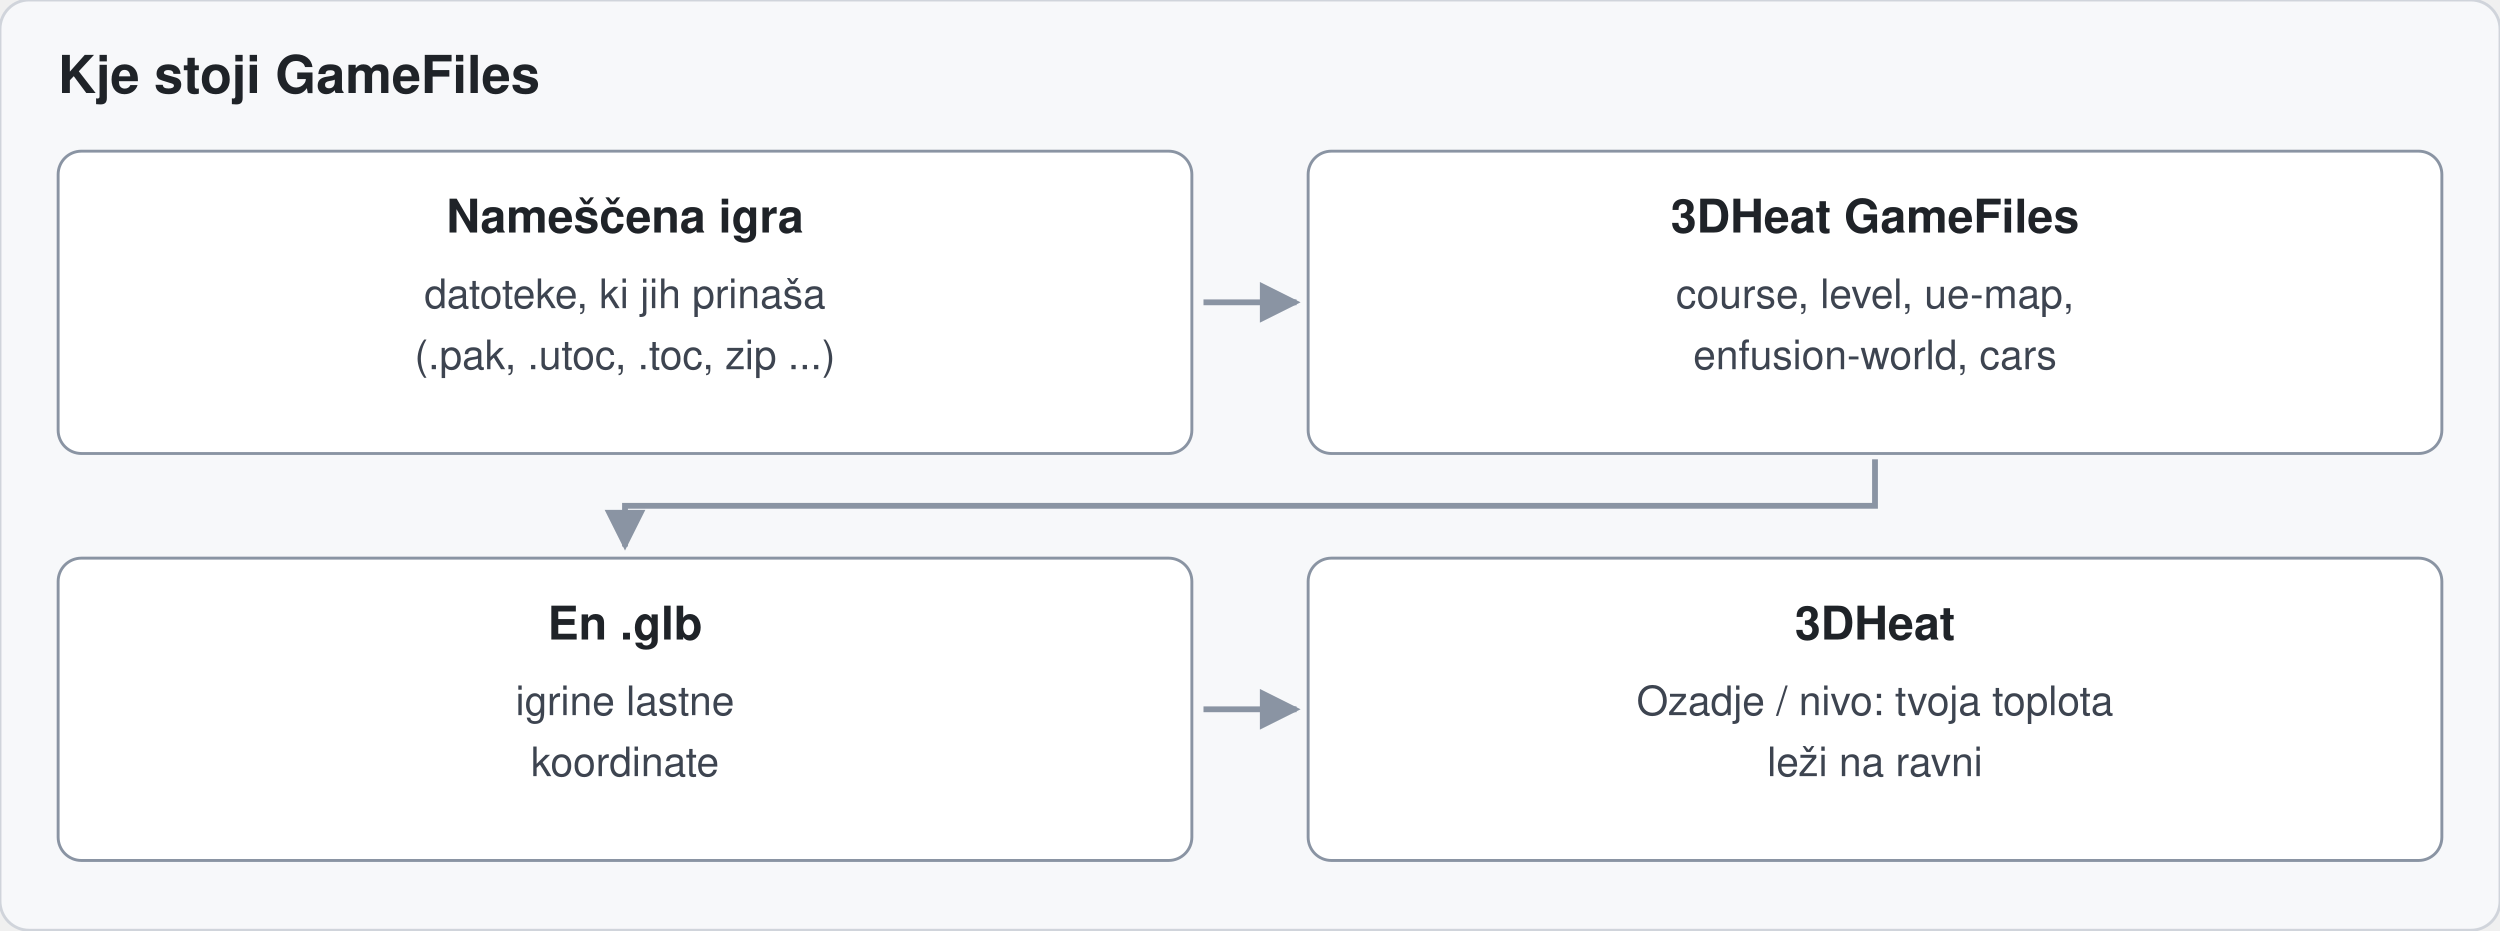
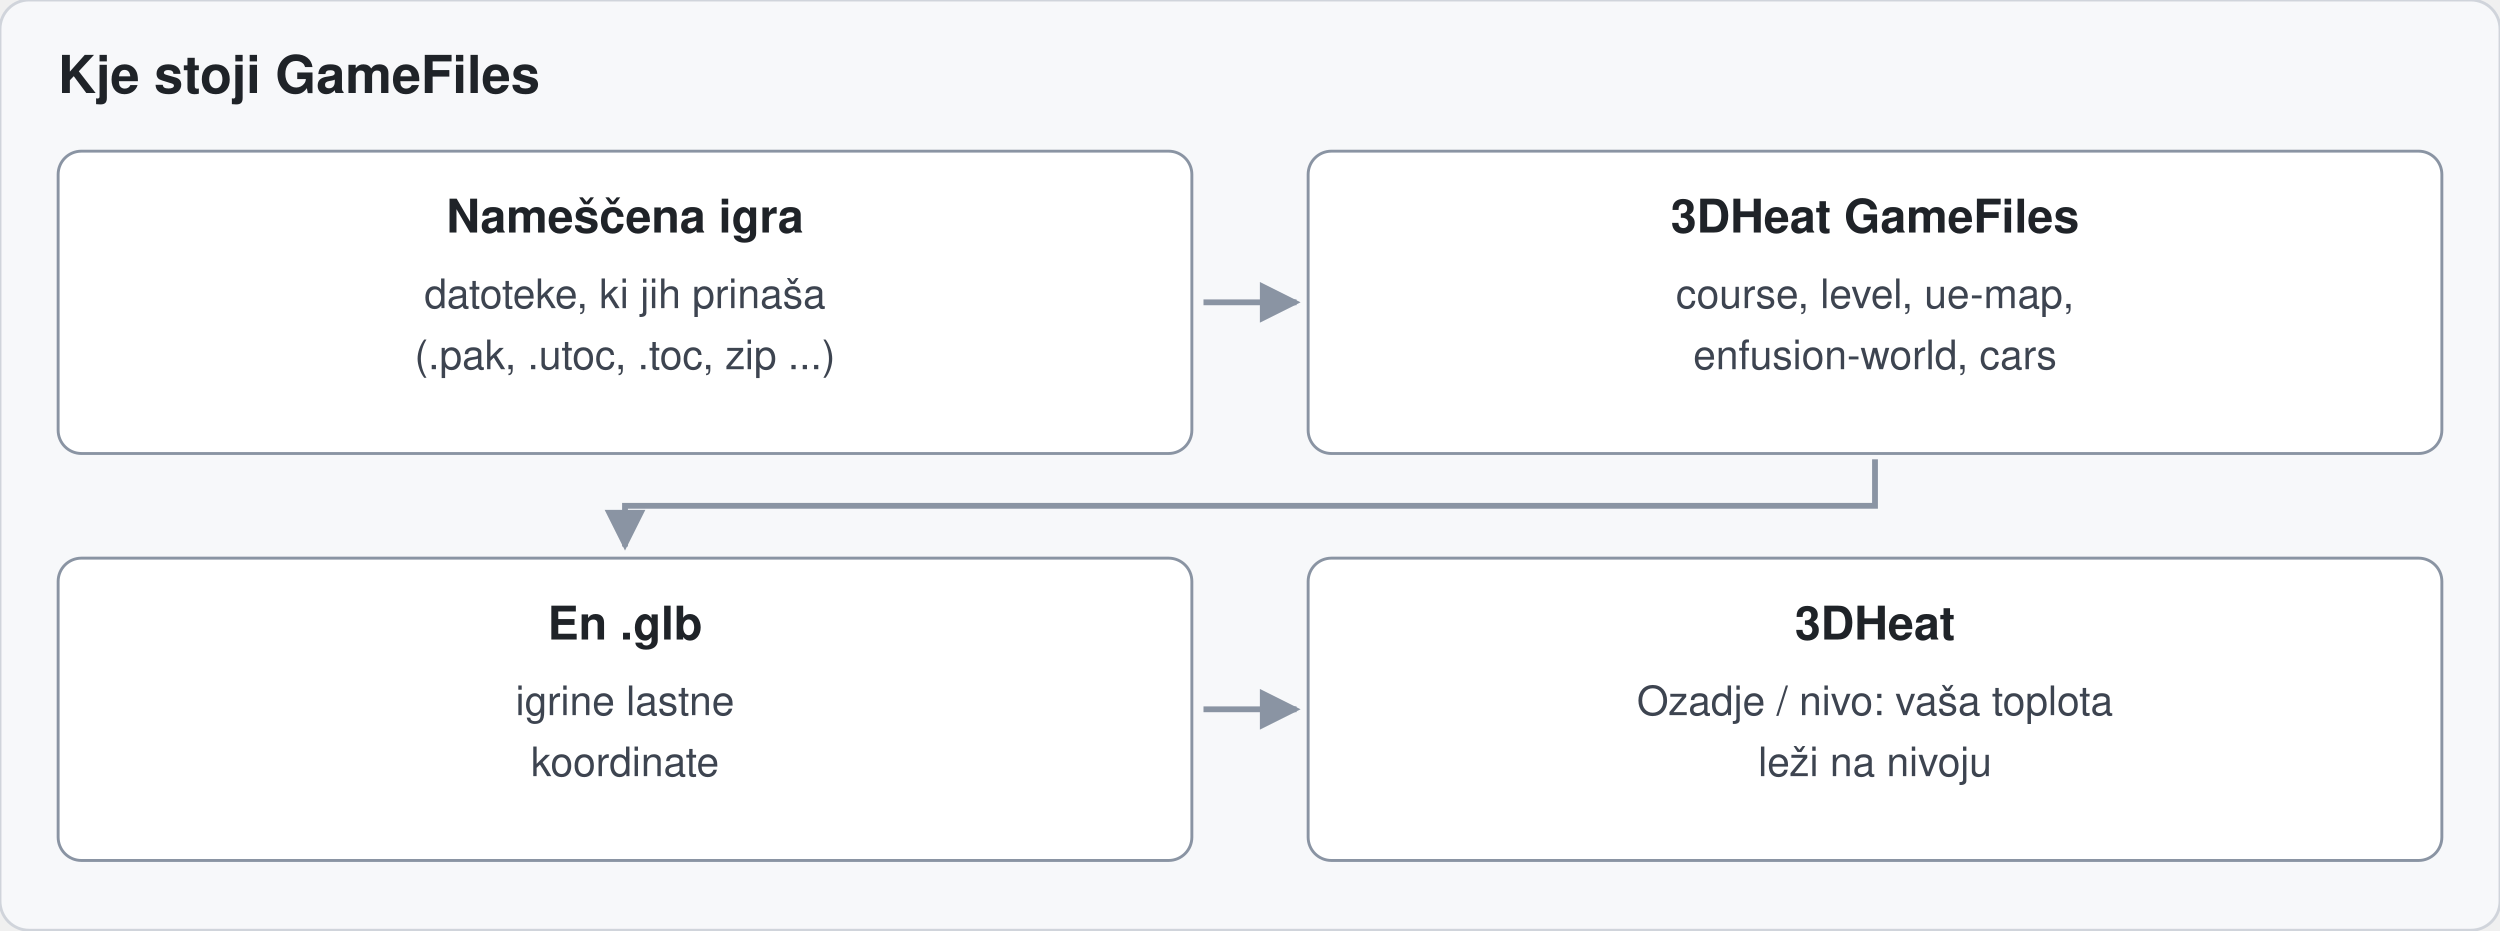
<svg xmlns="http://www.w3.org/2000/svg" width="860" height="320" viewBox="0 0 860 320" role="img" aria-label="Where GameFiles fits">
  <rect width="860" height="320" rx="10" fill="#f7f8fa" stroke="#d0d4db" />
  <defs>
    <marker id="a" viewBox="0 0 10 10" refX="9" refY="5" markerWidth="7" markerHeight="7" orient="auto-start-reverse">
      <path d="M0,0 L10,5 L0,10 z" fill="#8a94a3" />
    </marker>
  </defs>
  <text x="20" y="32" font-family="Segoe UI,Helvetica,Arial,sans-serif" font-size="18" font-weight="600" fill="#1f2328" text-anchor="start">Kje stoji GameFiles</text>
  <rect x="20" y="52" width="390" height="104" rx="8" fill="#ffffff" stroke="#8a94a3" />
  <text x="215" y="80" font-family="Segoe UI,Helvetica,Arial,sans-serif" font-size="16" font-weight="600" fill="#1f2328" text-anchor="middle">Nameščena igra</text>
  <text x="215" y="106" font-family="Segoe UI,Helvetica,Arial,sans-serif" font-size="14" font-weight="400" fill="#3d4450" text-anchor="middle">datoteke, ki jih prinaša</text>
  <text x="215" y="127" font-family="Segoe UI,Helvetica,Arial,sans-serif" font-size="14" font-weight="400" fill="#3d4450" text-anchor="middle">(.pak, .utoc, .toc, zip ...)</text>
  <rect x="450" y="52" width="390" height="104" rx="8" fill="#ffffff" stroke="#8a94a3" />
  <text x="645" y="80" font-family="Segoe UI,Helvetica,Arial,sans-serif" font-size="16" font-weight="600" fill="#1f2328" text-anchor="middle">3DHeat GameFiles</text>
  <text x="645" y="106" font-family="Segoe UI,Helvetica,Arial,sans-serif" font-size="14" font-weight="400" fill="#3d4450" text-anchor="middle">course, level, ue-map,</text>
  <text x="645" y="127" font-family="Segoe UI,Helvetica,Arial,sans-serif" font-size="14" font-weight="400" fill="#3d4450" text-anchor="middle">enfusion-world, cars</text>
  <rect x="20" y="192" width="390" height="104" rx="8" fill="#ffffff" stroke="#8a94a3" />
  <text x="215" y="220" font-family="Segoe UI,Helvetica,Arial,sans-serif" font-size="16" font-weight="600" fill="#1f2328" text-anchor="middle">En .glb</text>
  <text x="215" y="246" font-family="Segoe UI,Helvetica,Arial,sans-serif" font-size="14" font-weight="400" fill="#3d4450" text-anchor="middle">igrine lastne</text>
  <text x="215" y="267" font-family="Segoe UI,Helvetica,Arial,sans-serif" font-size="14" font-weight="400" fill="#3d4450" text-anchor="middle">koordinate</text>
  <rect x="450" y="192" width="390" height="104" rx="8" fill="#ffffff" stroke="#8a94a3" />
  <text x="645" y="220" font-family="Segoe UI,Helvetica,Arial,sans-serif" font-size="16" font-weight="600" fill="#1f2328" text-anchor="middle">3DHeat</text>
-   <text x="645" y="246" font-family="Segoe UI,Helvetica,Arial,sans-serif" font-size="14" font-weight="400" fill="#3d4450" text-anchor="middle">Ozadje / nivo: tvoja toplota</text>
-   <text x="645" y="267" font-family="Segoe UI,Helvetica,Arial,sans-serif" font-size="14" font-weight="400" fill="#3d4450" text-anchor="middle">leži na ravni</text>
+   <text x="645" y="246" font-family="Segoe UI,Helvetica,Arial,sans-serif" font-size="14" font-weight="400" fill="#3d4450" text-anchor="middle">Ozadje / nivo: vaša toplota</text>
+   <text x="645" y="267" font-family="Segoe UI,Helvetica,Arial,sans-serif" font-size="14" font-weight="400" fill="#3d4450" text-anchor="middle">leži na nivoju</text>
  <line x1="414" y1="104.0" x2="446" y2="104.0" stroke="#8a94a3" stroke-width="2" marker-end="url(#a)" />
  <path d="M645,158 V174 H215 V188" fill="none" stroke="#8a94a3" stroke-width="2" marker-end="url(#a)" />
  <line x1="414" y1="244.0" x2="446" y2="244.0" stroke="#8a94a3" stroke-width="2" marker-end="url(#a)" />
</svg>
